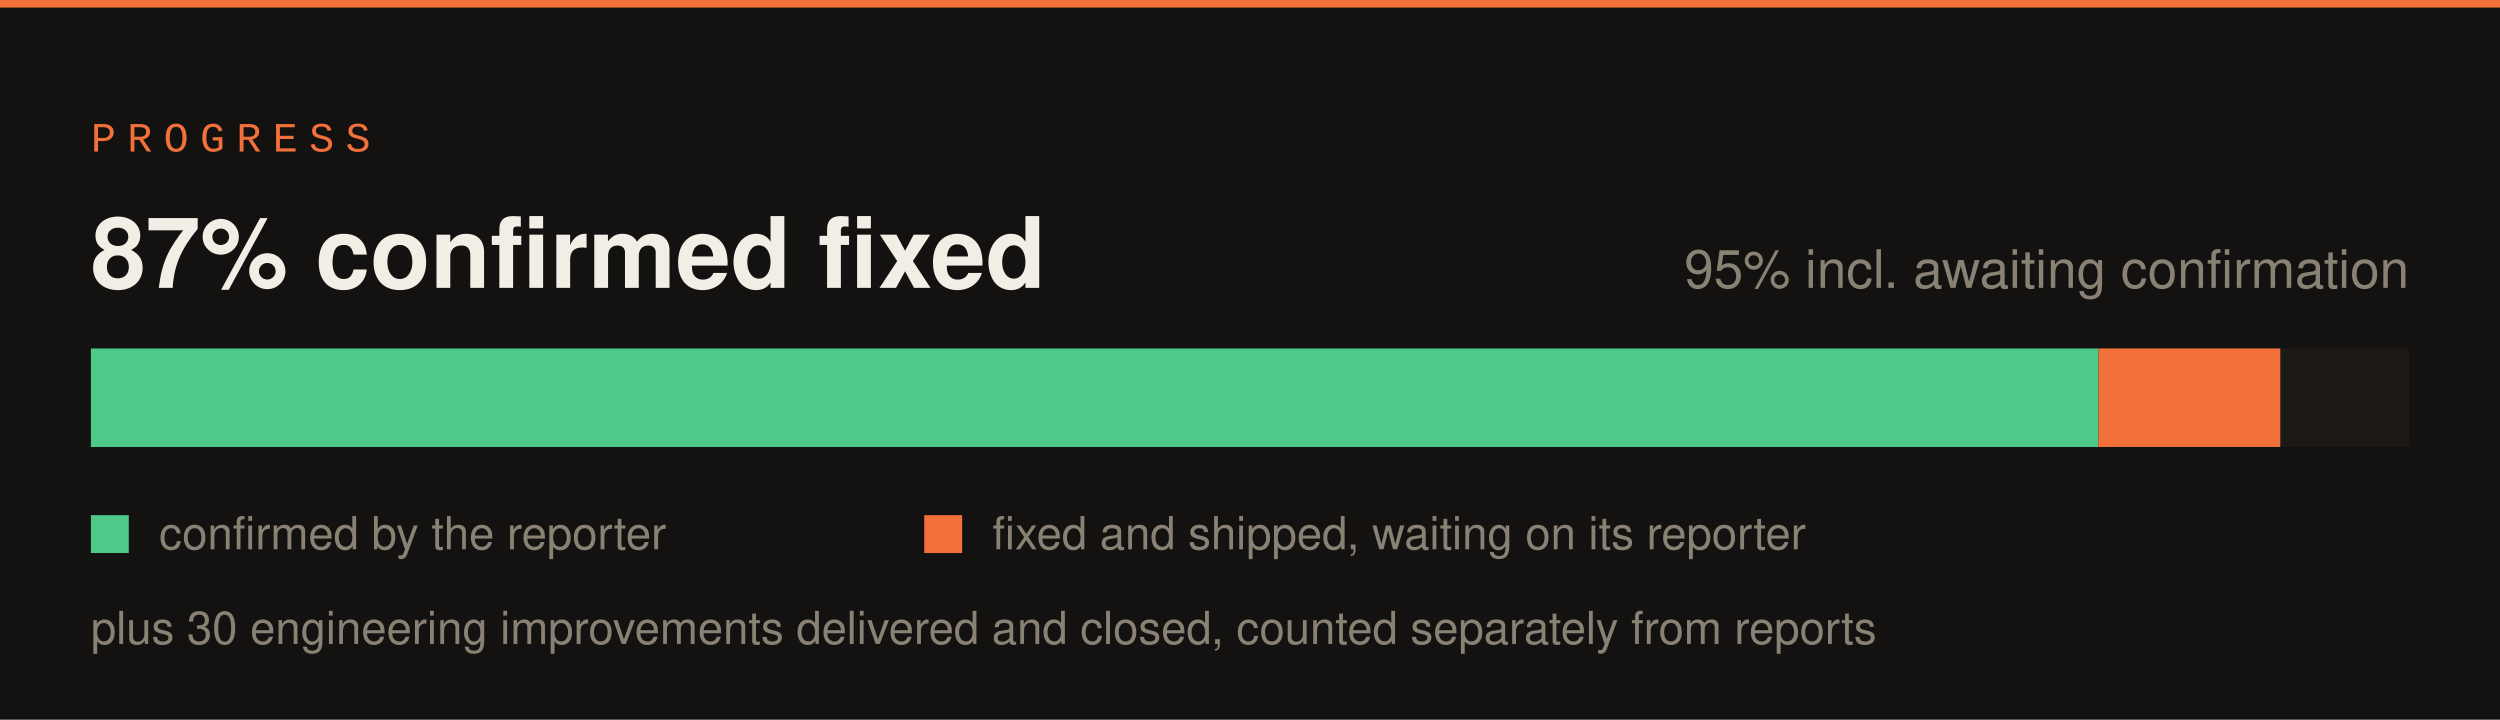
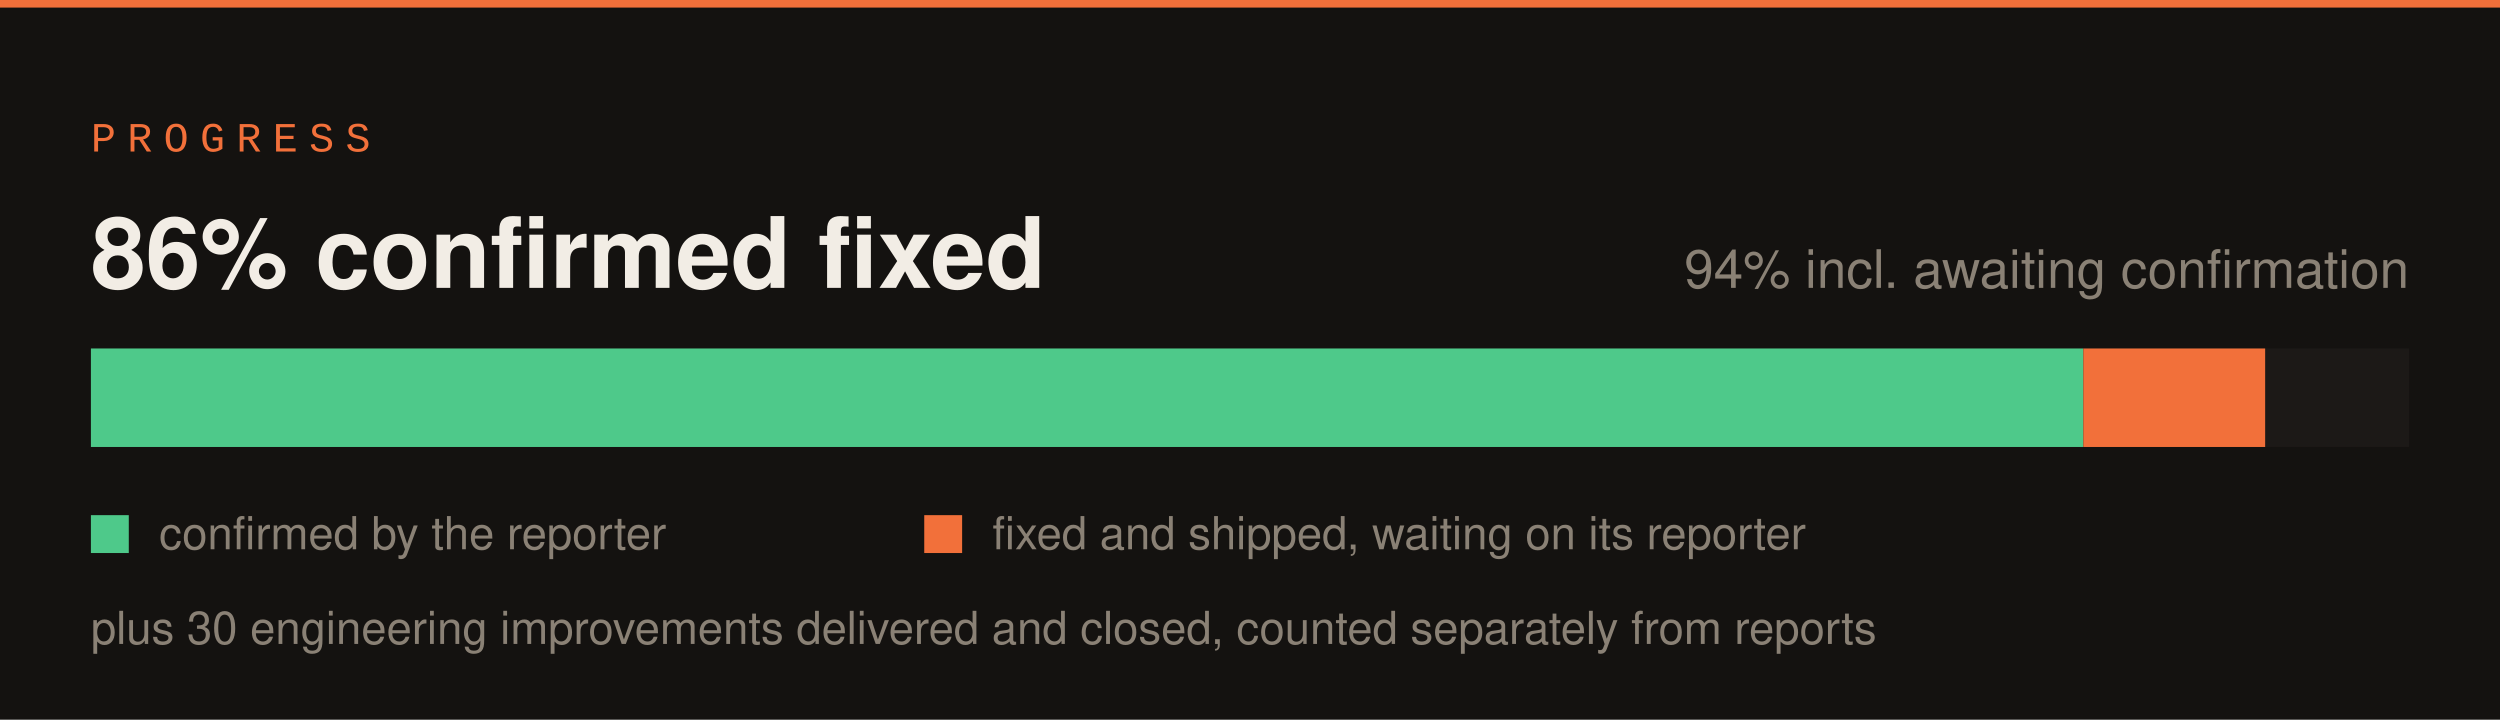
<svg xmlns="http://www.w3.org/2000/svg" width="660" height="190" viewBox="0 0 660 190">
  <rect width="660" height="190" fill="#141210" />
  <rect x="0" y="0" width="660" height="2" fill="#f2703a" />
  <text x="24" y="40" font-family="SFMono-Regular,Consolas,Liberation Mono,monospace" font-size="11" letter-spacing="3" fill="#f2703a">PROGRESS</text>
  <rect x="24" y="92" width="612" height="26" fill="#1c1917" />
-   <rect x="24" y="92" width="530" height="26" fill="#4ec98a" />
-   <rect x="554" y="92" width="48" height="26" fill="#f2703a" />
-   <text x="24" y="76" font-family="-apple-system,Segoe UI,Helvetica,Arial,sans-serif" font-size="26" font-weight="700" fill="#f2ede5">87% confirmed fixed</text>
-   <text x="636" y="76" font-family="-apple-system,Segoe UI,Helvetica,Arial,sans-serif" font-size="14" fill="#8a8175" text-anchor="end">95% incl. awaiting confirmation</text>
+   <rect x="24" y="92" width="526" height="26" fill="#4ec98a" />
+   <rect x="550" y="92" width="48" height="26" fill="#f2703a" />
+   <text x="24" y="76" font-family="-apple-system,Segoe UI,Helvetica,Arial,sans-serif" font-size="26" font-weight="700" fill="#f2ede5">86% confirmed fixed</text>
+   <text x="636" y="76" font-family="-apple-system,Segoe UI,Helvetica,Arial,sans-serif" font-size="14" fill="#8a8175" text-anchor="end">94% incl. awaiting confirmation</text>
  <rect x="24" y="136" width="10" height="10" fill="#4ec98a" />
  <text x="42" y="145" font-family="-apple-system,Segoe UI,Helvetica,Arial,sans-serif" font-size="12" fill="#8a8175">confirmed by the reporter</text>
  <rect x="244" y="136" width="10" height="10" fill="#f2703a" />
  <text x="262" y="145" font-family="-apple-system,Segoe UI,Helvetica,Arial,sans-serif" font-size="12" fill="#8a8175">fixed and shipped, waiting on its reporter</text>
  <text x="24" y="170" font-family="-apple-system,Segoe UI,Helvetica,Arial,sans-serif" font-size="12" fill="#8a8175">plus 30 engineering improvements delivered and closed, counted separately from reports</text>
</svg>
